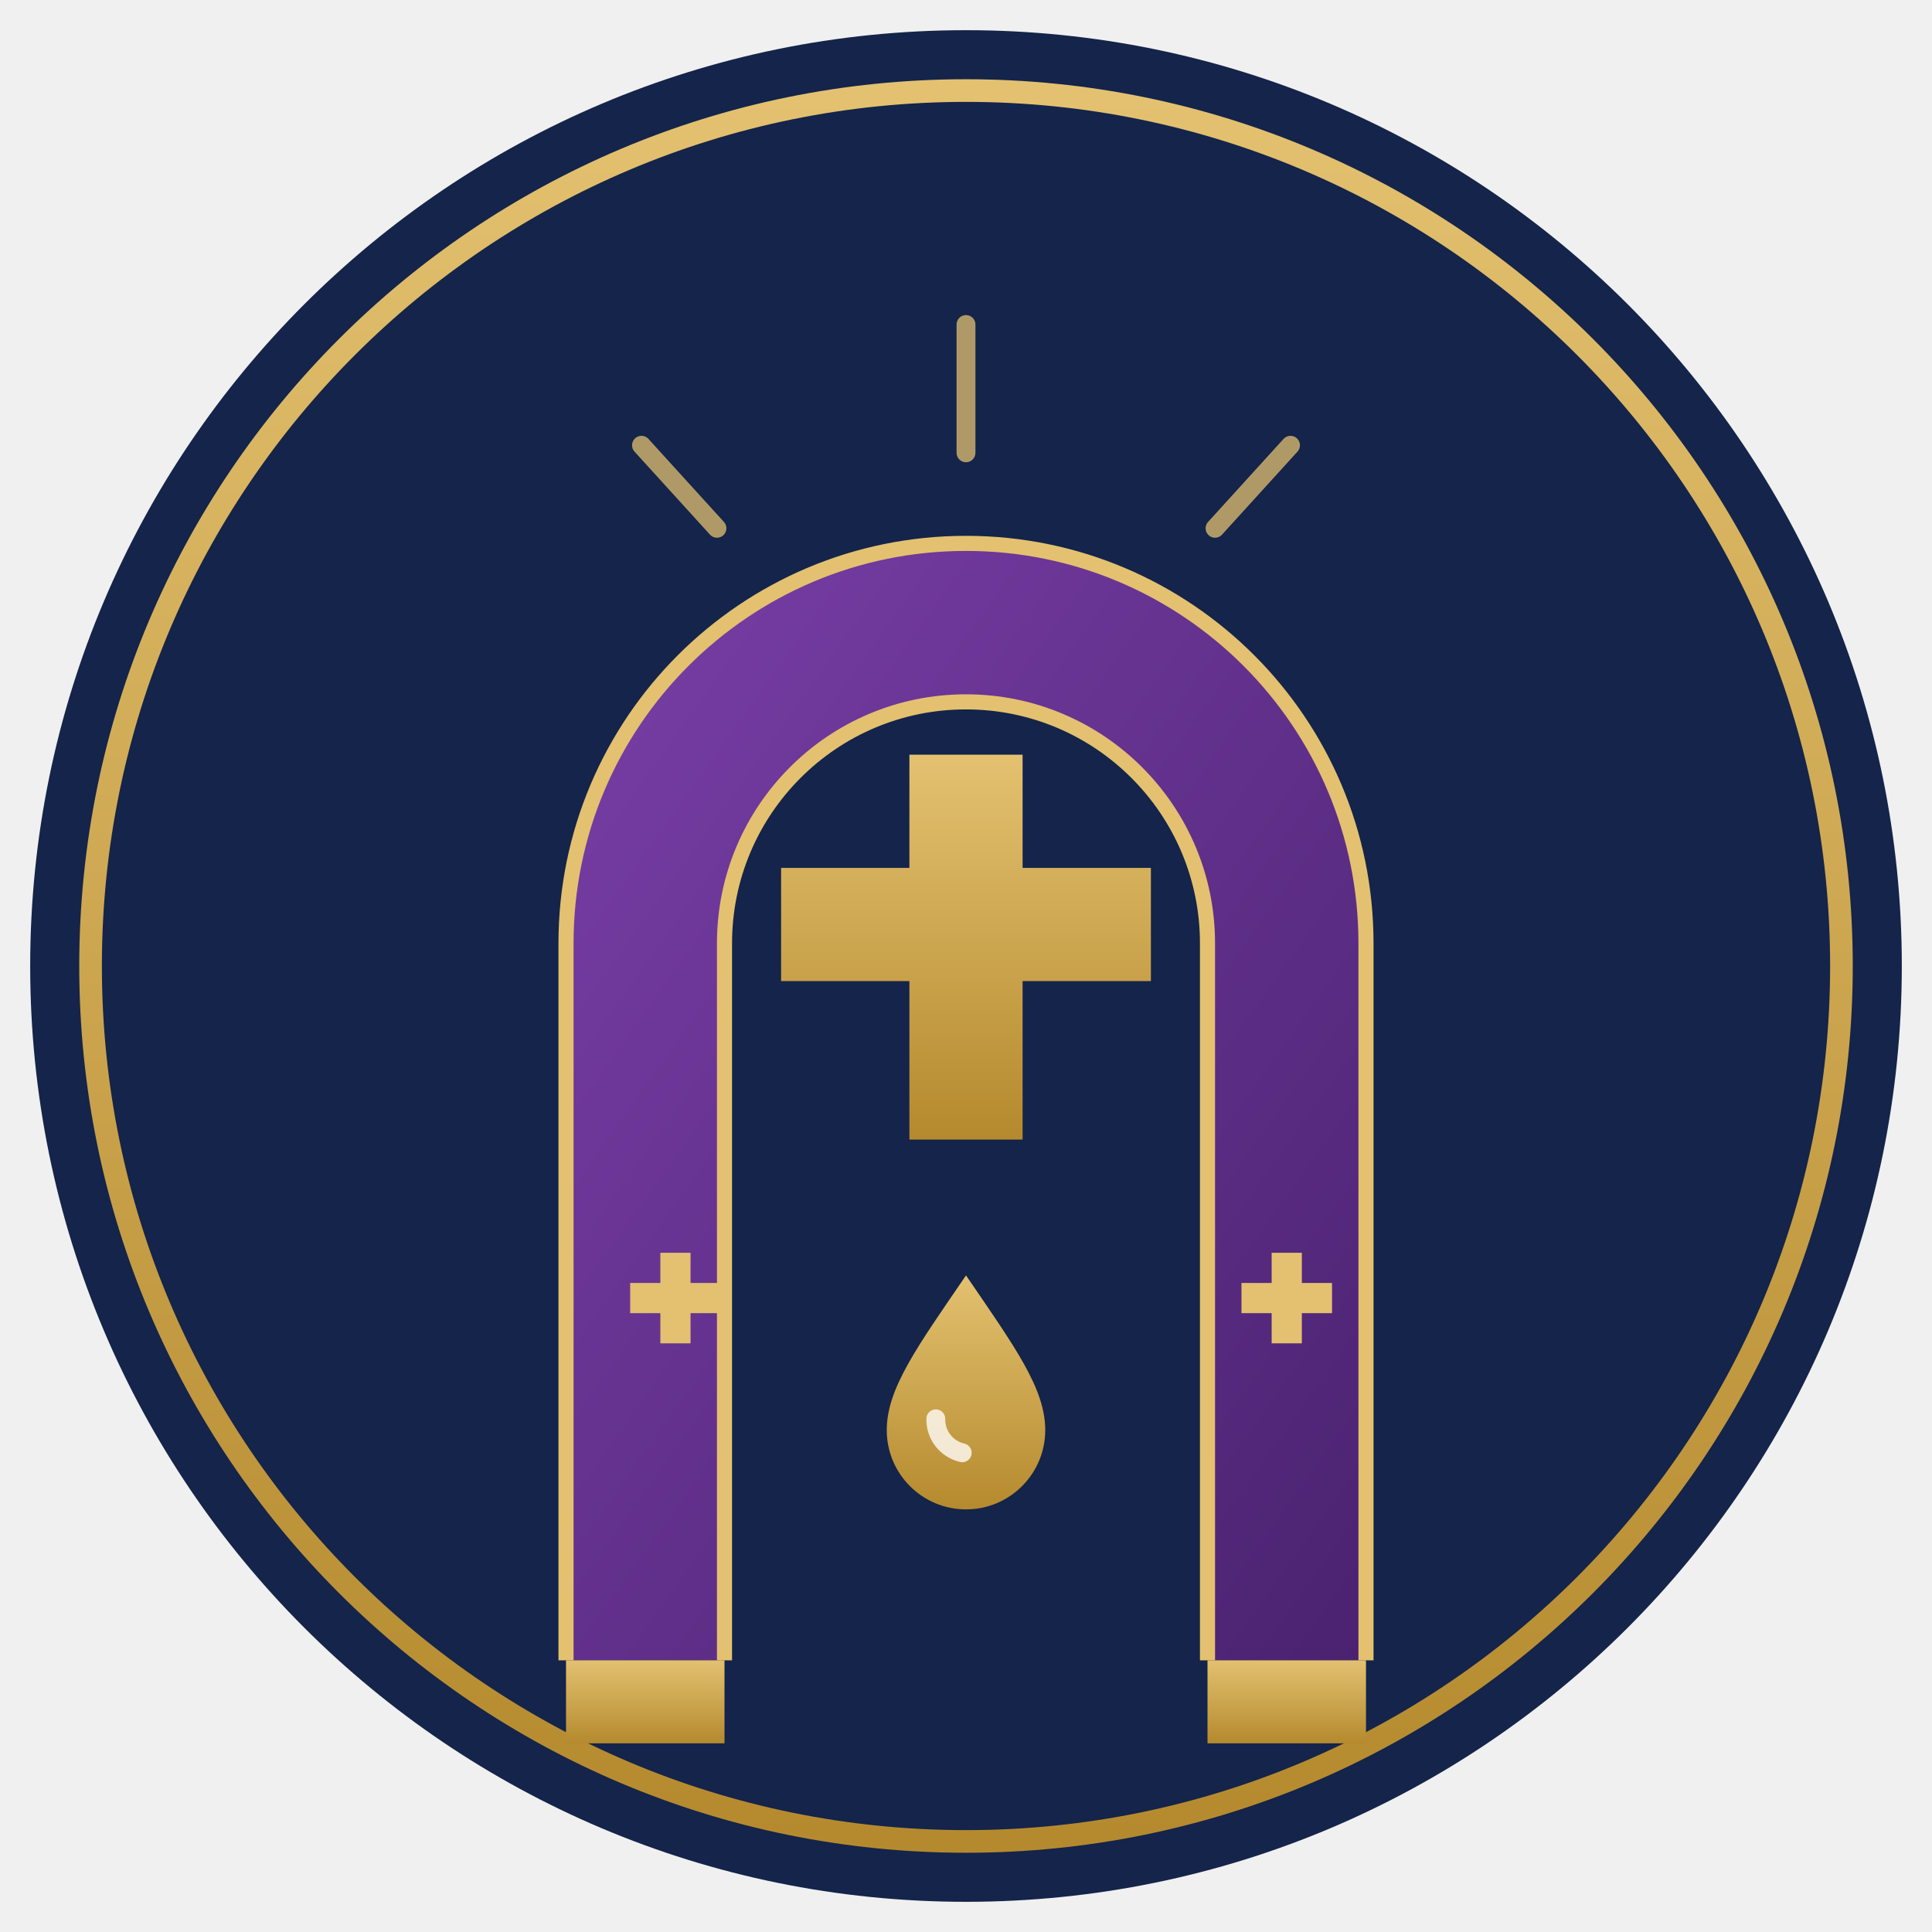
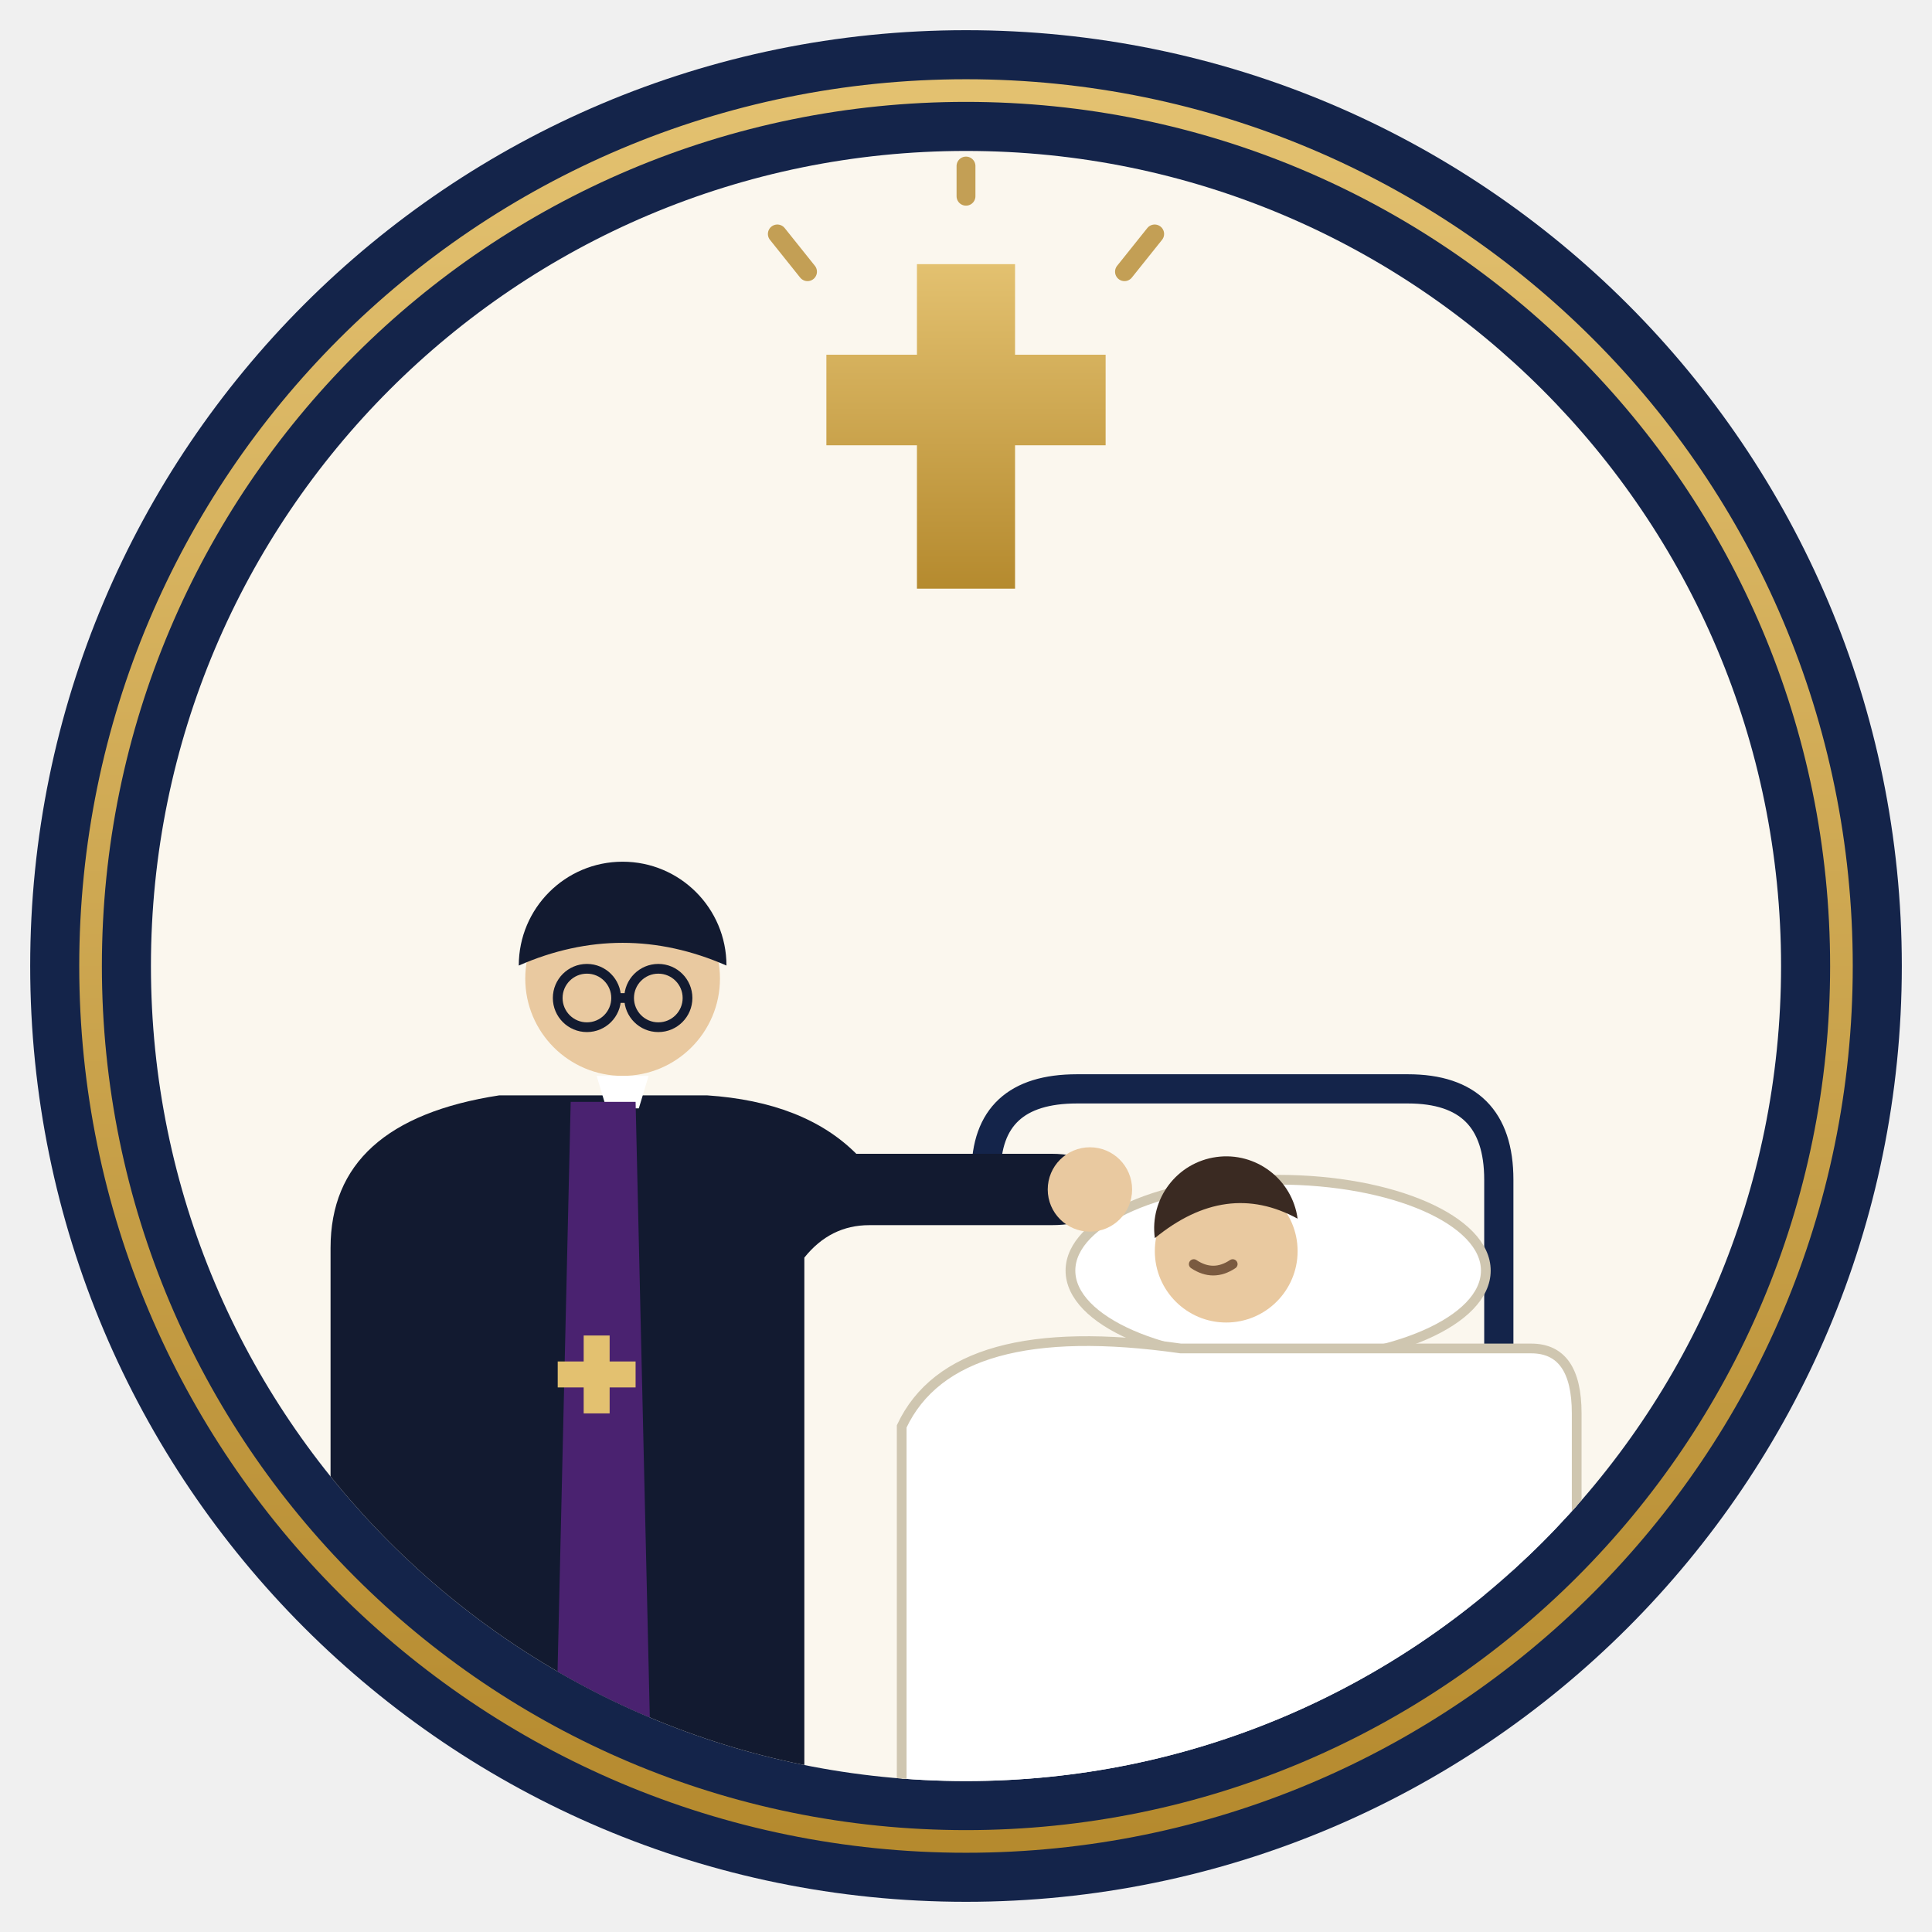
<svg xmlns="http://www.w3.org/2000/svg" viewBox="0 0 512 512" role="img" aria-label="Patronato de Enfermos">
  <defs>
    <linearGradient id="g" x1="0" y1="0" x2="0" y2="1">
      <stop offset="0" stop-color="#E3C170" />
      <stop offset="1" stop-color="#B58A2E" />
    </linearGradient>
-     <linearGradient id="v" x1="0" y1="0" x2="1" y2="1">
-       <stop offset="0" stop-color="#7A3FA8" />
-       <stop offset="1" stop-color="#4A2270" />
-     </linearGradient>
+     <clipPath id="c">
+       <circle cx="256" cy="256" r="216" />
+     </clipPath>
  </defs>
  <circle cx="256" cy="256" r="248" fill="#14244A" />
  <circle cx="256" cy="256" r="232" fill="none" stroke="url(#g)" stroke-width="6" />
-   <path d="M150 440V250a106 106 0 0 1 212 0v190h-42V250a64 64 0 0 0-128 0v190z" fill="url(#v)" />
-   <path d="M150 440V250a106 106 0 0 1 212 0v190M192 440V250a64 64 0 0 1 128 0v190" fill="none" stroke="#E3C170" stroke-width="4" />
-   <path d="M150 440h42v22h-42zM320 440h42v22h-42z" fill="url(#g)" />
-   <g fill="#E3C170">
-     <path d="M167 340h8v-8h8v8h8v8h-8v8h-8v-8h-8z" />
-     <path d="M329 340h8v-8h8v8h8v8h-8v8h-8v-8h-8z" />
+   <circle cx="256" cy="256" r="216" fill="#FBF7EE" />
+   <g clip-path="url(#c)">
+     <path d="M243 70h26v24h24v24h-24v38h-26v-38h-24V94h24z" fill="url(#g)" />
+     <g stroke="#B58A2E" stroke-width="5" stroke-linecap="round" opacity=".8">
+       <path d="M256 52v-8M214 72l-8-10M298 72l8-10" />
+     </g>
+     <g transform="translate(36 34) scale(.86)">
+       <path d="M262 322Q262 296 290 296H392Q420 296 420 324V560" fill="none" stroke="#14244A" stroke-width="9" stroke-linecap="round" />
+       <ellipse cx="352" cy="352" rx="64" ry="28" fill="#fff" stroke="#cfc6b0" stroke-width="3" />
+       <circle cx="336" cy="346" r="22" fill="#E9C9A0" />
+       <path d="M314 342a22 22 0 0 1 44-6q-22-12-44 6z" fill="#3a2a22" />
+       <path d="M326 350q6 4 12 0" stroke="#7a5a40" stroke-width="3" fill="none" stroke-linecap="round" />
+       <path d="M236 400Q252 366 322 376L430 376Q444 376 444 396V560H236z" fill="#fff" stroke="#cfc6b0" stroke-width="3" />
+       <path d="M60 470V345Q60 306 112 298H176Q206 300 222 316L282 316Q298 316 298 328Q298 338 282 338L226 338Q214 338 206 348V560z" fill="#121a30" />
+       <circle cx="294" cy="327" r="13" fill="#E9C9A0" />
+       <circle cx="150" cy="262" r="30" fill="#E9C9A0" />
+       <path d="M118 258a32 32 0 0 1 64 0q-32-14-64 0z" fill="#121a30" />
+       <g fill="none" stroke="#121a30" stroke-width="3">
+         <circle cx="139" cy="268" r="9" />
+         <circle cx="161" cy="268" r="9" />
+         <path d="M148 268h4" />
+       </g>
+       <path d="M142 292h16l-3 10h-10z" fill="#fff" />
+       <path d="M134 300h20l6 260h-32z" fill="#4A2270" />
+       <path d="M144 380h8v-8h8v8h8v8h-8v8h-8v-8h-8z" fill="#E3C170" transform="translate(-14 0)" />
+     </g>
  </g>
-   <path d="M241 200h30v30h34v30h-34v42h-30v-42h-34v-30h34z" fill="url(#g)" />
-   <g stroke="#E3C170" stroke-width="5" stroke-linecap="round" opacity=".75">
-     <path d="M256 120V86M190 140l-20-22M322 140l20-22" />
-   </g>
-   <path d="M256 338c-13 19-21 30-21 41a21 21 0 0 0 42 0c0-11-8-22-21-41z" fill="url(#g)" />
-   <path d="M248 376a9 9 0 0 0 7 9" stroke="#FBF7EE" stroke-width="5" stroke-linecap="round" fill="none" opacity=".85" />
</svg>
